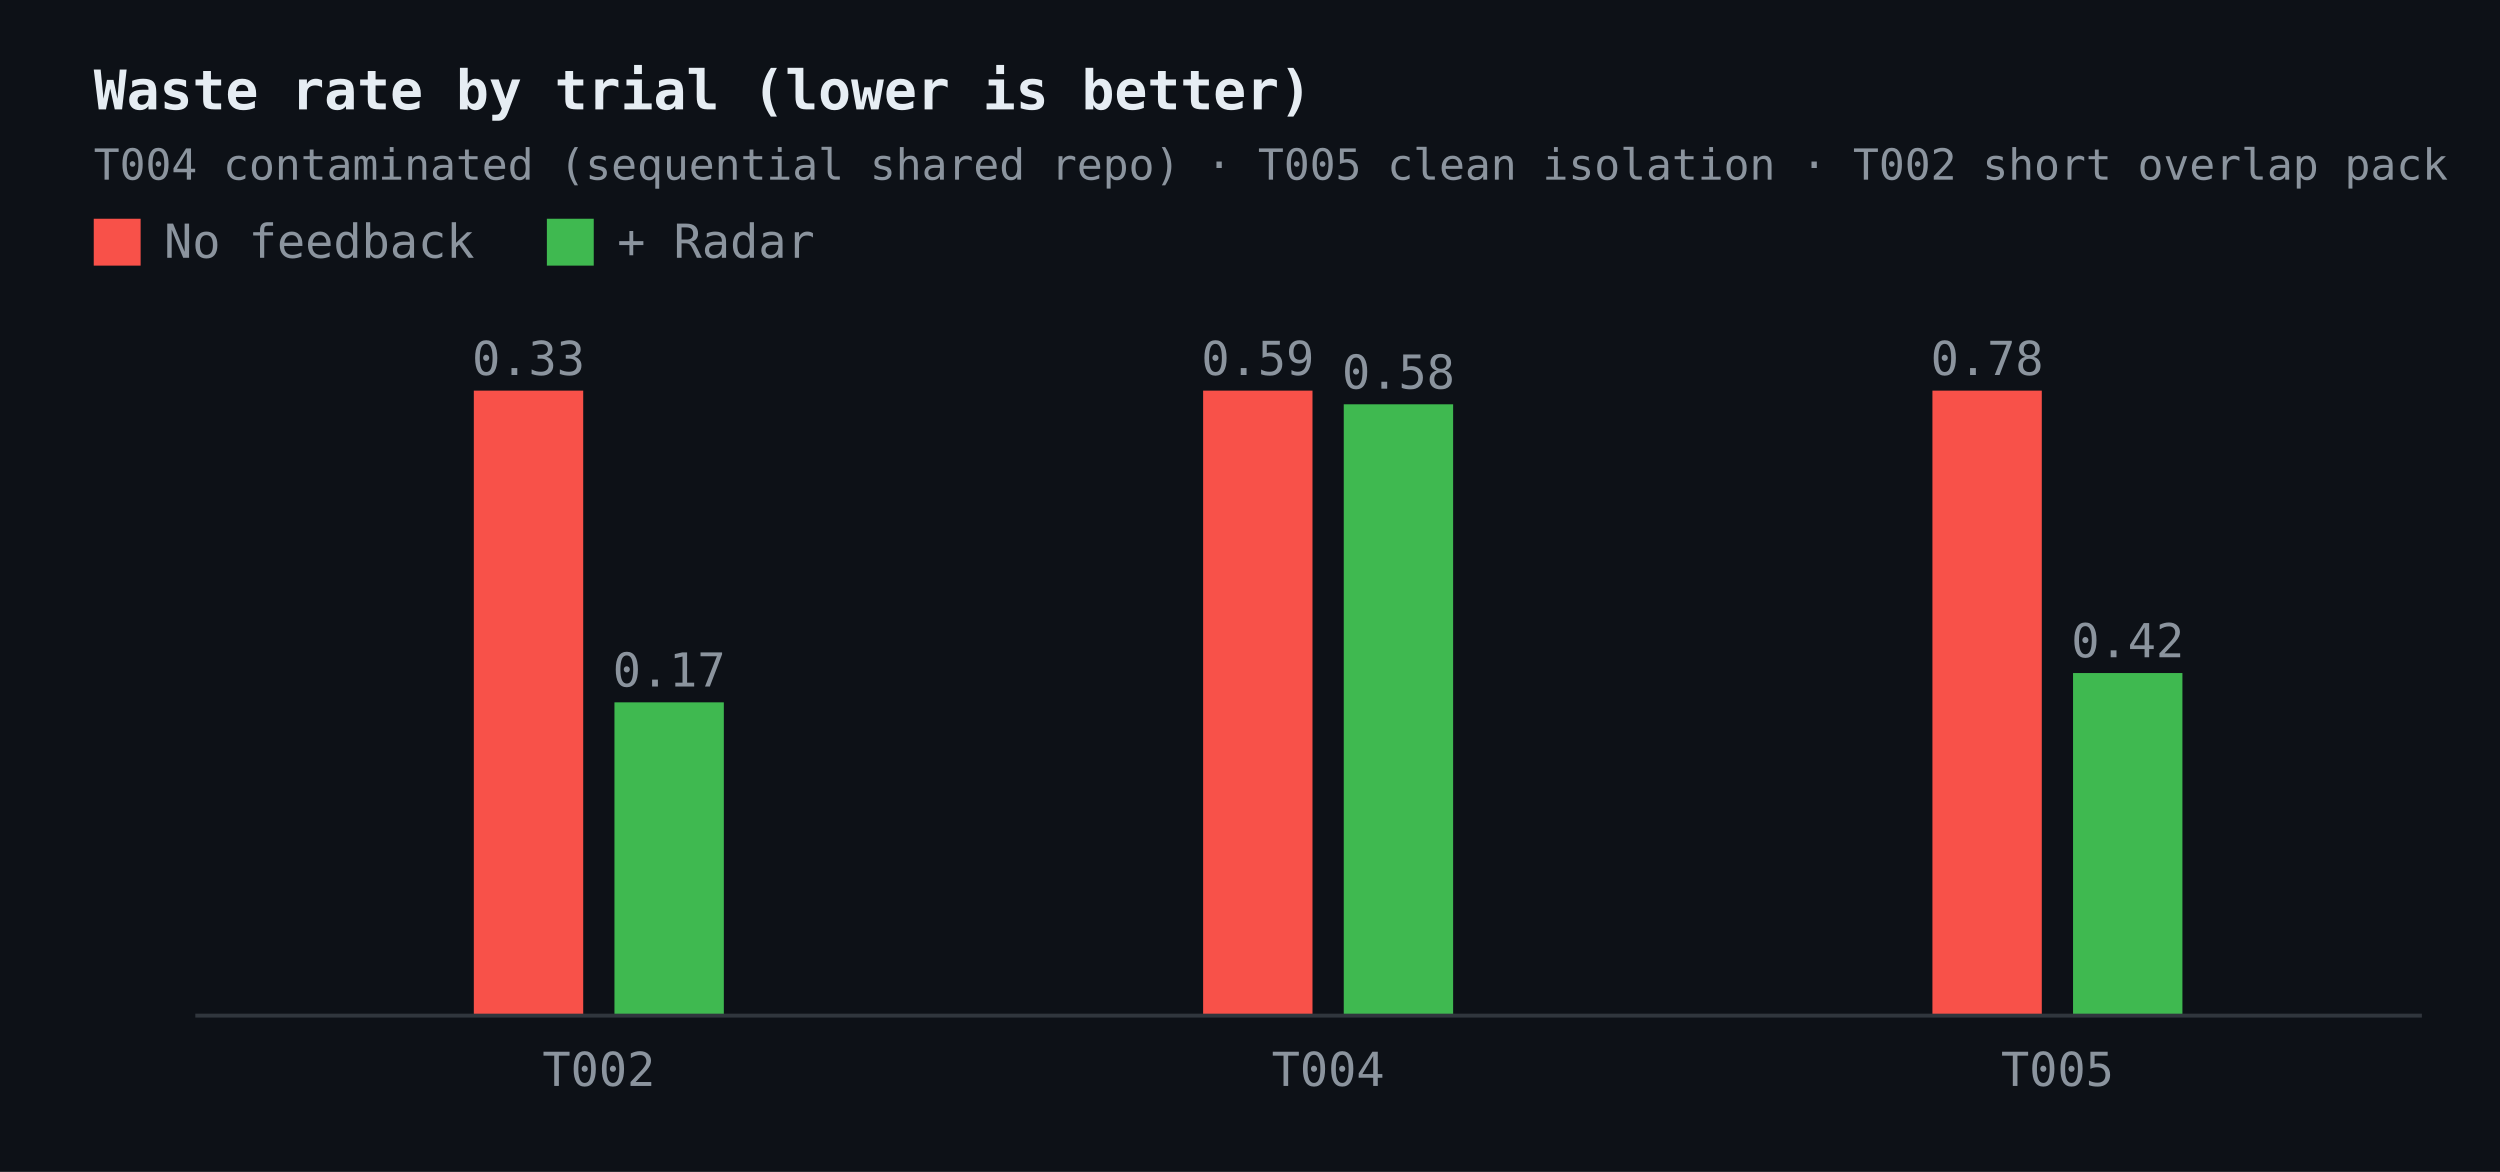
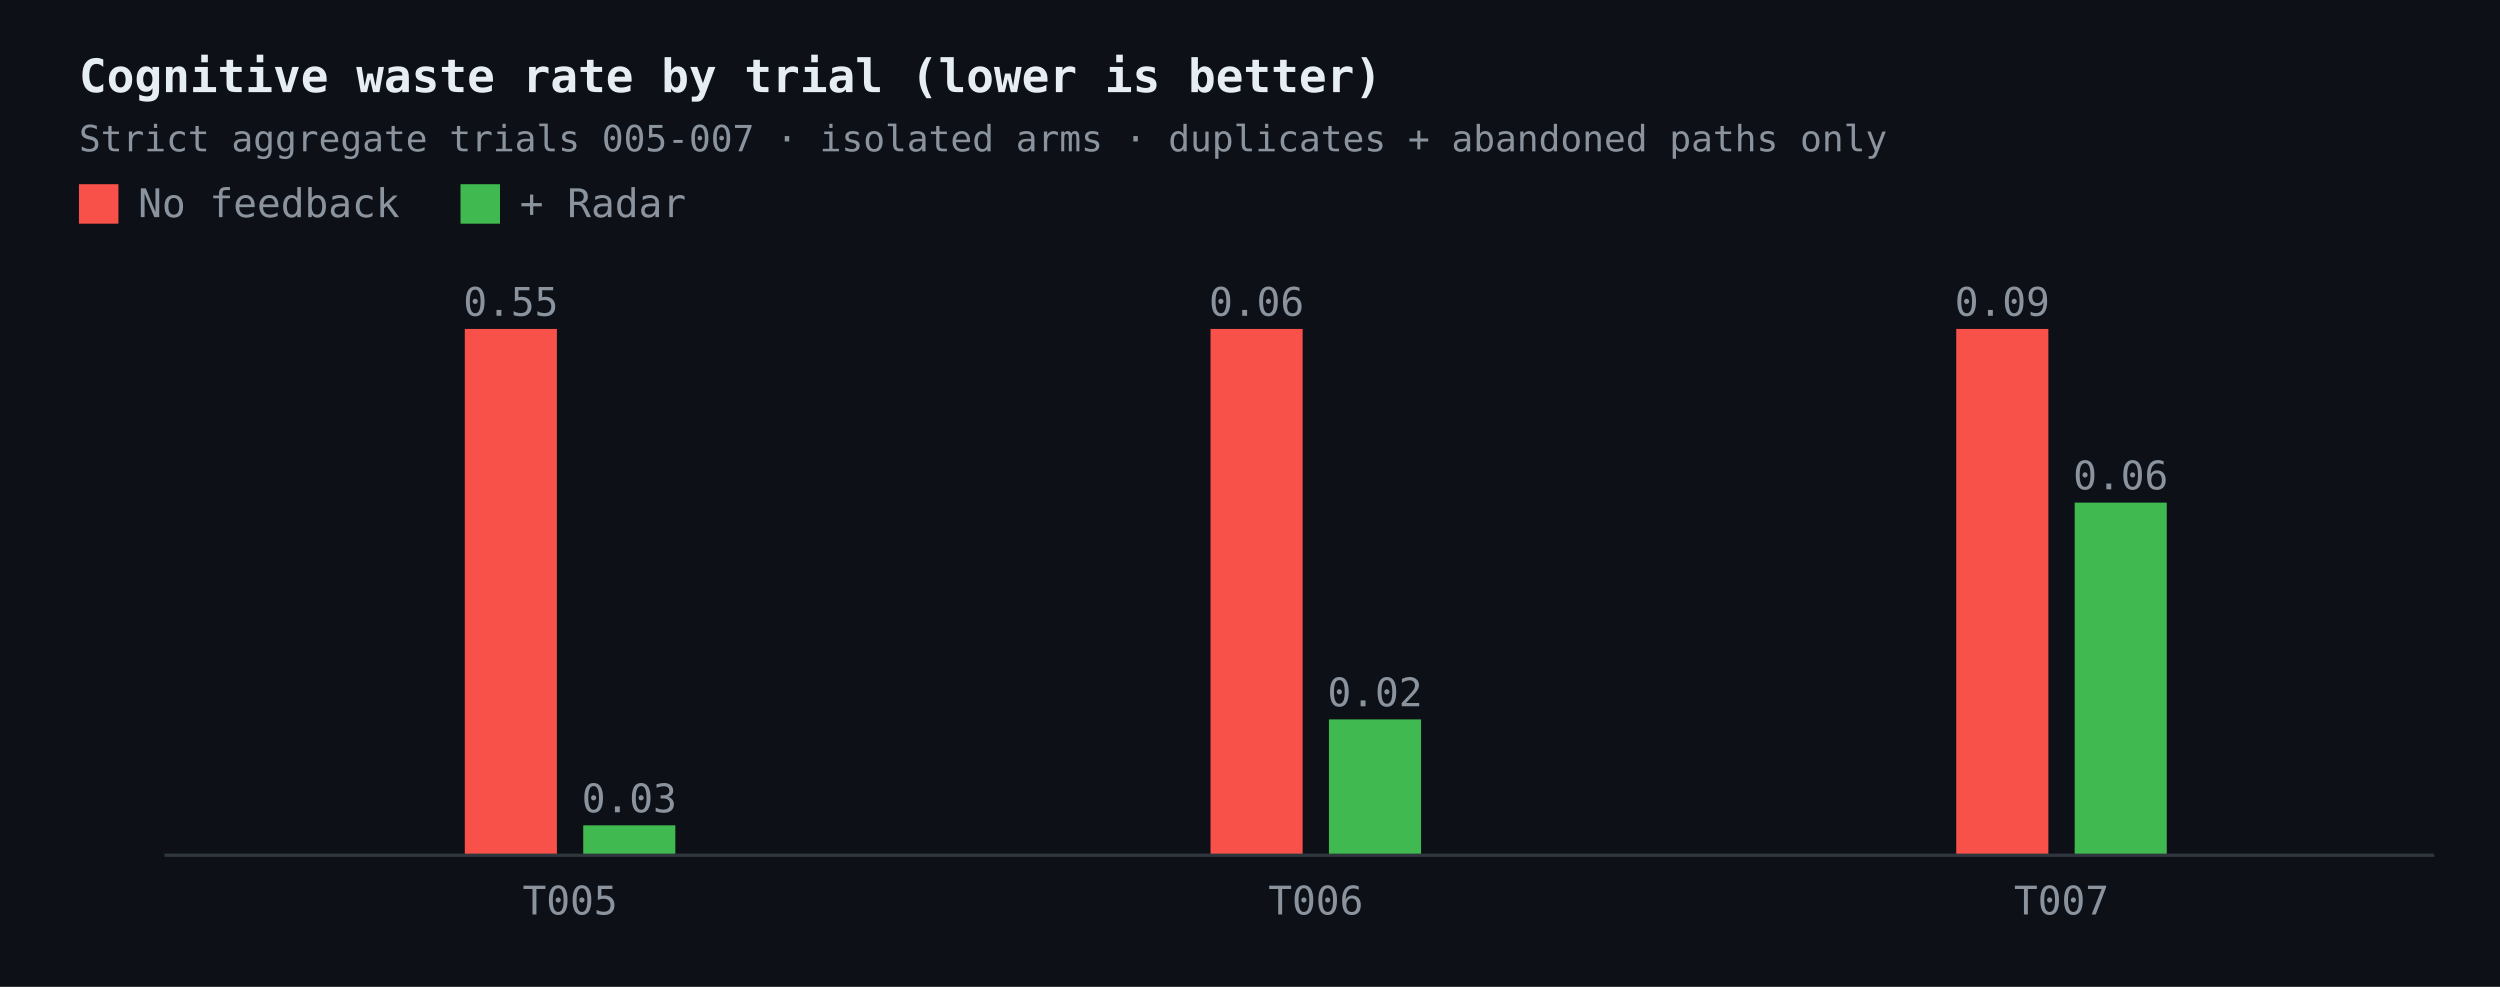
- <svg xmlns="http://www.w3.org/2000/svg" width="640" height="300" viewBox="0 0 640 300">
+ <svg xmlns="http://www.w3.org/2000/svg" width="760" height="300" viewBox="0 0 760 300">
  <style>text{font-family:ui-monospace,Menlo,monospace;font-size:12px;fill:#e6edf3}.title{font-size:14px;font-weight:600}.sub{fill:#8b949e;font-size:11px}.bar-nr{fill:#f85149}.bar-rd{fill:#3fb950}.grid{stroke:#30363d;stroke-width:1}.axis{fill:#8b949e}</style>
-   <rect width="640" height="300" fill="#0d1117" />
-   <text x="24" y="28" class="title">Waste rate by trial (lower is better)</text>
-   <text x="24" y="46" class="sub">T004 contaminated (sequential shared repo) · T005 clean isolation · T002 short overlap pack</text>
+   <rect width="760" height="300" fill="#0d1117" />
+   <text x="24" y="28" class="title">Cognitive waste rate by trial (lower is better)</text>
+   <text x="24" y="46" class="sub">Strict aggregate trials 005-007 · isolated arms · duplicates + abandoned paths only</text>
  <rect x="24" y="56" width="12" height="12" class="bar-nr" />
  <text x="42" y="66" class="axis">No feedback</text>
  <rect x="140" y="56" width="12" height="12" class="bar-rd" />
  <text x="158" y="66" class="axis">+ Radar</text>
-   <rect x="121.3" y="100.0" width="28" height="160.0" class="bar-nr" />
-   <text x="135.3" y="96.0" text-anchor="middle" class="axis">0.33</text>
-   <rect x="157.3" y="179.8" width="28" height="80.2" class="bar-rd" />
-   <text x="171.3" y="175.76" text-anchor="middle" class="axis">0.17</text>
-   <text x="153.3" y="278" text-anchor="middle" class="axis">T002</text>
-   <rect x="308.0" y="100.0" width="28" height="160.0" class="bar-nr" />
-   <text x="322.0" y="96.0" text-anchor="middle" class="axis">0.59</text>
-   <rect x="344.0" y="103.5" width="28" height="156.5" class="bar-rd" />
-   <text x="358.0" y="99.502" text-anchor="middle" class="axis">0.58</text>
-   <text x="340.0" y="278" text-anchor="middle" class="axis">T004</text>
-   <rect x="494.7" y="100.0" width="28" height="160.0" class="bar-nr" />
-   <text x="508.7" y="96.0" text-anchor="middle" class="axis">0.78</text>
-   <rect x="530.7" y="172.3" width="28" height="87.7" class="bar-rd" />
-   <text x="544.7" y="168.258" text-anchor="middle" class="axis">0.42</text>
-   <text x="526.7" y="278" text-anchor="middle" class="axis">T005</text>
-   <line x1="50" y1="260" x2="620" y2="260" class="grid" />
+   <rect x="141.3" y="100.0" width="28" height="160.0" class="bar-nr" />
+   <text x="155.3" y="96.0" text-anchor="middle" class="axis">0.55</text>
+   <rect x="177.3" y="250.9" width="28" height="9.1" class="bar-rd" />
+   <text x="191.3" y="246.932" text-anchor="middle" class="axis">0.03</text>
+   <text x="173.3" y="278" text-anchor="middle" class="axis">T005</text>
+   <rect x="368.0" y="100.0" width="28" height="160.0" class="bar-nr" />
+   <text x="382.0" y="96.0" text-anchor="middle" class="axis">0.06</text>
+   <rect x="404.0" y="218.7" width="28" height="41.3" class="bar-rd" />
+   <text x="418.0" y="214.71" text-anchor="middle" class="axis">0.02</text>
+   <text x="400.0" y="278" text-anchor="middle" class="axis">T006</text>
+   <rect x="594.7" y="100.0" width="28" height="160.0" class="bar-nr" />
+   <text x="608.7" y="96.0" text-anchor="middle" class="axis">0.09</text>
+   <rect x="630.7" y="152.8" width="28" height="107.2" class="bar-rd" />
+   <text x="644.7" y="148.766" text-anchor="middle" class="axis">0.06</text>
+   <text x="626.7" y="278" text-anchor="middle" class="axis">T007</text>
+   <line x1="50" y1="260" x2="740" y2="260" class="grid" />
</svg>
